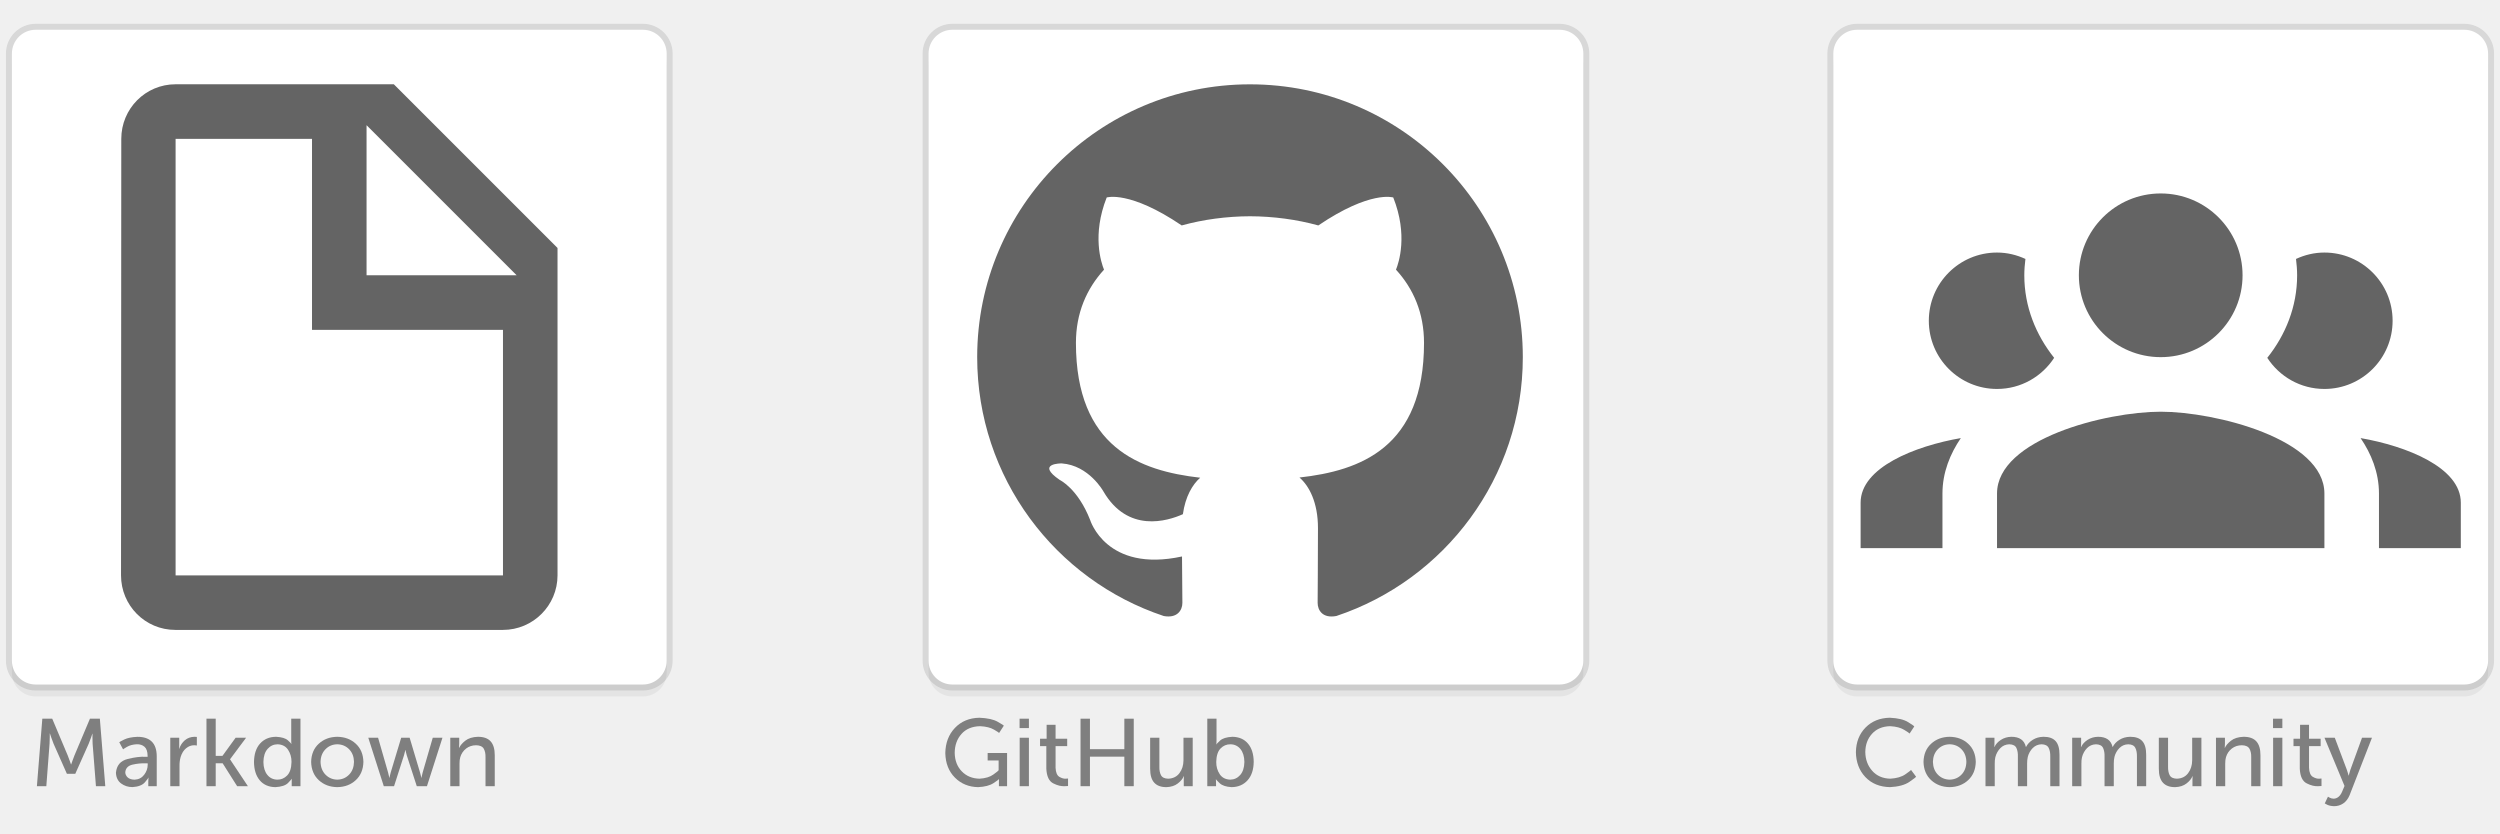
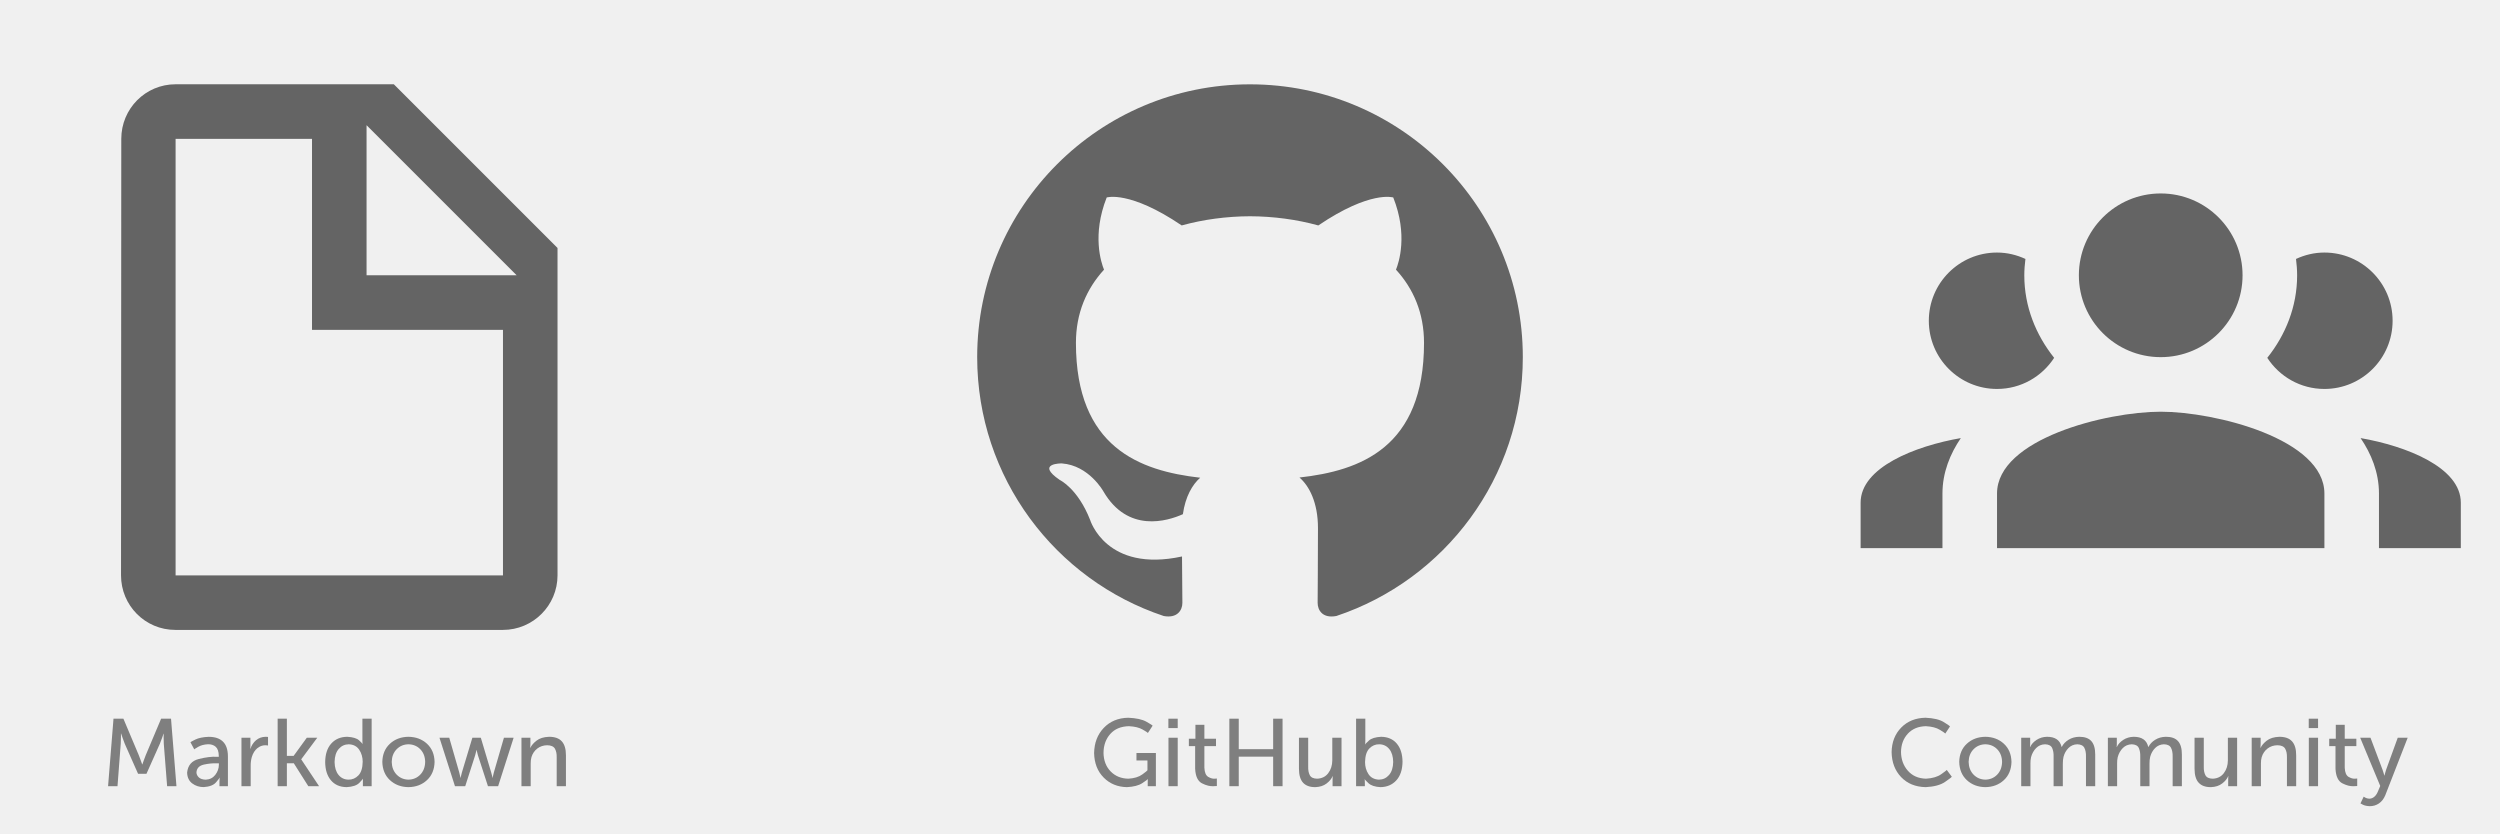
<svg xmlns="http://www.w3.org/2000/svg" version="1.1" baseProfile="full" width="420" height="140" viewBox="0 0 420.00 140.00" enable-background="new 0 0 420.00 140.00" xml:space="preserve">
-   <path fill="#000000" fill-opacity="0.102" stroke-width="0.2" stroke-linejoin="round" d="M 6,4L 108,4C 110.761,4 113,6.239 113,9L 113,111C 113,113.761 110.761,116 108,116L 6,116C 3.239,116 1,113.761 1,111L 1,9C 1,6.239 3.239,4 6,4 Z " />
-   <path fill="#000000" fill-opacity="0.051" stroke-width="0.2" stroke-linejoin="round" d="M 6,7L 108,7C 110.209,7 112,8.791 112,11L 112,113C 112,115.209 110.209,117 108,117L 6,117C 3.791,117 2,115.209 2,113L 2,11C 2,8.791 3.791,7 6,7 Z " />
-   <path fill="#FFFFFF" fill-opacity="1" stroke-width="0.2" stroke-linejoin="round" d="M 6,5L 108,5C 110.209,5 112,6.791 112,9L 112,111C 112,113.209 110.209,115 108,115L 6,115C 3.791,115 2,113.209 2,111L 2,9C 2,6.791 3.791,5 6,5 Z " />
  <g>
-     <path fill="#646464" fill-opacity="0.804" stroke-width="0.2" stroke-linejoin="round" d="M 6.198,132.08L 7.782,132.08L 8.326,124.942C 8.348,124.568 8.36,124.197 8.36,123.829C 8.36,123.461 8.36,123.263 8.358,123.235L 8.39,123.235C 8.399,123.268 8.469,123.476 8.598,123.859C 8.727,124.242 8.861,124.603 8.998,124.942L 11.238,130L 12.646,130L 14.902,124.942C 15.047,124.598 15.182,124.24 15.309,123.869C 15.435,123.499 15.502,123.298 15.511,123.268L 15.543,123.268C 15.54,123.294 15.537,123.487 15.533,123.845C 15.528,124.204 15.537,124.569 15.559,124.942L 16.119,132.08L 17.687,132.08L 16.775,120.74L 15.111,120.74L 12.518,126.89C 12.383,127.229 12.258,127.562 12.142,127.891C 12.027,128.219 11.966,128.396 11.958,128.42L 11.926,128.42C 11.919,128.396 11.858,128.219 11.742,127.891C 11.627,127.562 11.502,127.229 11.366,126.89L 8.774,120.74L 7.11,120.74L 6.198,132.08 Z " />
-     <path fill="#646464" fill-opacity="0.804" stroke-width="0.2" stroke-linejoin="round" d="M 19.478,129.807C 19.505,130.599 19.791,131.201 20.336,131.613C 20.881,132.024 21.521,132.232 22.259,132.234C 23.236,132.168 23.927,131.903 24.329,131.439C 24.731,130.976 24.926,130.711 24.912,130.645L 24.944,130.645C 24.933,130.711 24.923,130.936 24.912,131.321L 24.912,132.08L 26.332,132.08L 26.332,127.07C 26.328,125.962 26.052,125.138 25.504,124.596C 24.955,124.054 24.157,123.784 23.11,123.786C 22.151,123.824 21.402,123.976 20.862,124.243C 20.322,124.509 20.048,124.661 20.038,124.699L 20.678,125.894C 20.694,125.858 20.918,125.715 21.35,125.464C 21.781,125.213 22.325,125.07 22.98,125.034C 23.514,125.024 23.948,125.167 24.282,125.462C 24.616,125.757 24.788,126.264 24.798,126.982L 24.798,127.14L 24.437,127.14C 23.622,127.091 22.621,127.215 21.436,127.513C 20.25,127.811 19.598,128.575 19.478,129.807 Z M 21.046,129.729C 21.112,129.05 21.522,128.625 22.277,128.455C 23.032,128.286 23.742,128.214 24.405,128.24L 24.814,128.24L 24.814,128.488C 24.806,129.102 24.605,129.663 24.212,130.173C 23.819,130.684 23.282,130.955 22.603,130.986C 22.086,130.973 21.698,130.843 21.438,130.596C 21.177,130.349 21.047,130.06 21.046,129.729 Z " />
-     <path fill="#646464" fill-opacity="0.804" stroke-width="0.2" stroke-linejoin="round" d="M 28.606,132.08L 30.158,132.08L 30.158,128.665C 30.15,128.148 30.214,127.647 30.35,127.163C 30.544,126.54 30.845,126.058 31.253,125.718C 31.66,125.377 32.117,125.204 32.623,125.2C 32.746,125.202 32.851,125.21 32.937,125.225C 33.022,125.239 33.067,125.247 33.071,125.249L 33.071,123.81L 32.949,123.795C 32.871,123.786 32.778,123.781 32.671,123.78C 32.041,123.792 31.504,123.985 31.06,124.359C 30.617,124.733 30.3,125.217 30.11,125.81L 30.078,125.81C 30.08,125.881 30.085,125.867 30.094,125.769C 30.104,125.67 30.109,125.532 30.11,125.356L 30.11,123.94L 28.606,123.94L 28.606,132.08 Z " />
-     <path fill="#646464" fill-opacity="0.804" stroke-width="0.2" stroke-linejoin="round" d="M 34.686,132.08L 36.238,132.08L 36.238,128.234L 37.407,128.234L 39.839,132.08L 41.647,132.08L 38.654,127.58L 38.654,127.549L 41.343,123.94L 39.583,123.94L 37.374,126.986L 36.238,126.986L 36.238,120.74L 34.686,120.74L 34.686,132.08 Z " />
-     <path fill="#646464" fill-opacity="0.804" stroke-width="0.2" stroke-linejoin="round" d="M 42.672,128.01C 42.683,129.313 43.005,130.34 43.638,131.091C 44.271,131.842 45.151,132.225 46.279,132.24C 47.286,132.181 47.993,131.943 48.401,131.528C 48.809,131.113 49.005,130.875 48.99,130.816L 49.014,130.912C 49.01,131.005 49.007,131.135 49.006,131.301L 49.006,132.08L 50.478,132.08L 50.478,120.74L 48.926,120.74L 48.926,124.47C 48.928,124.616 48.933,124.737 48.942,124.832C 48.952,124.927 48.957,124.977 48.958,124.98L 48.926,124.98C 48.94,124.93 48.754,124.73 48.369,124.38C 47.984,124.03 47.32,123.83 46.377,123.78C 45.265,123.791 44.374,124.166 43.704,124.904C 43.034,125.643 42.69,126.678 42.672,128.01 Z M 44.252,128.01C 44.27,127.061 44.504,126.33 44.955,125.817C 45.406,125.305 45.967,125.046 46.638,125.04C 47.422,125.071 48.008,125.378 48.395,125.963C 48.782,126.548 48.975,127.224 48.974,127.994C 48.952,129.044 48.707,129.806 48.242,130.281C 47.776,130.755 47.225,130.988 46.589,130.98C 45.891,130.969 45.33,130.7 44.906,130.172C 44.482,129.644 44.264,128.923 44.252,128.01 Z " />
-     <path fill="#646464" fill-opacity="0.804" stroke-width="0.2" stroke-linejoin="round" d="M 52.272,127.994C 52.303,129.276 52.73,130.3 53.553,131.064C 54.376,131.829 55.413,132.221 56.662,132.24C 57.912,132.221 58.949,131.829 59.772,131.064C 60.595,130.3 61.022,129.276 61.052,127.994C 61.022,126.72 60.595,125.704 59.772,124.945C 58.949,124.187 57.912,123.799 56.662,123.78C 55.413,123.799 54.376,124.187 53.553,124.945C 52.73,125.704 52.303,126.72 52.272,127.994 Z M 53.852,127.994C 53.874,127.117 54.15,126.409 54.682,125.871C 55.214,125.332 55.874,125.055 56.662,125.04C 57.458,125.055 58.12,125.332 58.649,125.871C 59.178,126.409 59.452,127.117 59.472,127.994C 59.452,128.879 59.178,129.594 58.649,130.139C 58.12,130.684 57.458,130.964 56.662,130.98C 55.874,130.964 55.214,130.684 54.682,130.139C 54.15,129.594 53.874,128.879 53.852,127.994 Z " />
-     <path fill="#646464" fill-opacity="0.804" stroke-width="0.2" stroke-linejoin="round" d="M 64.476,132.08L 66.201,132.08L 67.863,126.914C 67.928,126.689 67.981,126.485 68.022,126.302C 68.064,126.118 68.085,126.021 68.086,126.01L 68.118,126.01C 68.12,126.021 68.141,126.118 68.182,126.302C 68.223,126.485 68.277,126.689 68.342,126.914L 70.019,132.08L 71.728,132.08L 74.332,123.94L 72.703,123.94L 71.01,129.773C 70.946,129.997 70.898,130.198 70.866,130.377C 70.834,130.555 70.818,130.65 70.818,130.66L 70.786,130.66C 70.785,130.65 70.763,130.555 70.722,130.377C 70.681,130.198 70.627,129.997 70.562,129.773L 68.821,123.94L 67.399,123.94L 65.642,129.771C 65.578,129.995 65.527,130.197 65.49,130.376C 65.454,130.555 65.435,130.65 65.435,130.66L 65.403,130.66C 65.395,130.65 65.374,130.555 65.341,130.376C 65.307,130.197 65.258,129.995 65.195,129.771L 63.518,123.94L 61.872,123.94L 64.476,132.08 Z " />
-     <path fill="#646464" fill-opacity="0.804" stroke-width="0.2" stroke-linejoin="round" d="M 75.646,132.08L 77.198,132.08L 77.198,128.279C 77.193,127.875 77.237,127.512 77.331,127.189C 77.513,126.593 77.839,126.116 78.307,125.755C 78.775,125.395 79.332,125.21 79.978,125.2C 80.63,125.214 81.063,125.411 81.275,125.791C 81.487,126.172 81.584,126.654 81.566,127.237L 81.566,132.08L 83.118,132.08L 83.118,126.884C 83.122,125.85 82.894,125.075 82.435,124.557C 81.976,124.039 81.261,123.78 80.292,123.78C 79.386,123.813 78.676,124.034 78.162,124.442C 77.649,124.851 77.312,125.248 77.15,125.633L 77.118,125.633C 77.129,125.503 77.14,125.278 77.15,124.958L 77.15,123.94L 75.646,123.94L 75.646,132.08 Z " />
+     <path fill="#646464" fill-opacity="0.804" stroke-width="0.2" stroke-linejoin="round" d="M 18.156,132.08L 19.74,132.08L 20.284,124.942C 20.306,124.568 20.317,124.197 20.318,123.829C 20.318,123.461 20.317,123.263 20.316,123.235L 20.348,123.235C 20.357,123.268 20.427,123.476 20.556,123.859C 20.685,124.242 20.819,124.603 20.956,124.942L 23.196,130L 24.604,130L 26.86,124.942C 27.005,124.598 27.14,124.24 27.266,123.869C 27.392,123.499 27.46,123.298 27.468,123.268L 27.5,123.268C 27.498,123.294 27.495,123.487 27.49,123.845C 27.486,124.204 27.495,124.57 27.516,124.942L 28.076,132.08L 29.644,132.08L 28.732,120.74L 27.068,120.74L 24.476,126.89C 24.341,127.229 24.215,127.562 24.1,127.891C 23.985,128.219 23.923,128.396 23.916,128.42L 23.884,128.42C 23.877,128.396 23.815,128.219 23.7,127.891C 23.585,127.562 23.459,127.229 23.324,126.89L 20.732,120.74L 19.068,120.74L 18.156,132.08 Z " />
+     <path fill="#646464" fill-opacity="0.804" stroke-width="0.2" stroke-linejoin="round" d="M 31.436,129.807C 31.463,130.599 31.749,131.201 32.294,131.613C 32.838,132.024 33.479,132.232 34.216,132.234C 35.194,132.168 35.884,131.903 36.286,131.439C 36.689,130.976 36.883,130.711 36.87,130.645L 36.902,130.645C 36.891,130.711 36.88,130.936 36.87,131.321L 36.87,132.08L 38.29,132.08L 38.29,127.07C 38.286,125.962 38.01,125.138 37.461,124.596C 36.913,124.054 36.115,123.784 35.068,123.786C 34.109,123.824 33.359,123.976 32.819,124.243C 32.28,124.509 32.005,124.661 31.996,124.699L 32.636,125.894C 32.652,125.858 32.876,125.715 33.307,125.464C 33.739,125.213 34.282,125.07 34.937,125.034C 35.472,125.024 35.906,125.167 36.239,125.462C 36.573,125.757 36.745,126.264 36.755,126.982L 36.755,127.14L 36.395,127.14C 35.579,127.091 34.579,127.215 33.393,127.513C 32.208,127.811 31.555,128.575 31.436,129.807 Z M 33.004,129.729C 33.069,129.05 33.48,128.625 34.235,128.455C 34.99,128.286 35.699,128.214 36.362,128.24L 36.772,128.24L 36.772,128.488C 36.764,129.102 36.563,129.663 36.17,130.173C 35.777,130.684 35.24,130.955 34.56,130.986C 34.044,130.973 33.656,130.843 33.395,130.596C 33.135,130.349 33.004,130.06 33.004,129.729 Z " />
+     <path fill="#646464" fill-opacity="0.804" stroke-width="0.2" stroke-linejoin="round" d="M 40.564,132.08L 42.116,132.08L 42.116,128.665C 42.108,128.148 42.172,127.647 42.308,127.163C 42.502,126.54 42.802,126.058 43.21,125.718C 43.618,125.377 44.075,125.204 44.58,125.2C 44.704,125.202 44.809,125.21 44.894,125.225C 44.98,125.239 45.025,125.247 45.028,125.249L 45.028,123.81L 44.906,123.795C 44.828,123.786 44.736,123.781 44.628,123.78C 43.998,123.792 43.462,123.985 43.018,124.359C 42.574,124.733 42.258,125.217 42.068,125.81L 42.036,125.81C 42.037,125.881 42.043,125.867 42.052,125.769C 42.061,125.67 42.067,125.532 42.068,125.356L 42.068,123.94L 40.564,123.94L 40.564,132.08 Z " />
+     <path fill="#646464" fill-opacity="0.804" stroke-width="0.2" stroke-linejoin="round" d="M 46.644,132.08L 48.196,132.08L 48.196,128.234L 49.364,128.234L 51.796,132.08L 53.604,132.08L 50.612,127.58L 50.612,127.549L 53.3,123.94L 51.54,123.94L 49.332,126.986L 48.196,126.986L 48.196,120.74L 46.644,120.74L 46.644,132.08 Z " />
+     <path fill="#646464" fill-opacity="0.804" stroke-width="0.2" stroke-linejoin="round" d="M 54.63,128.01C 54.641,129.313 54.962,130.34 55.596,131.091C 56.228,131.842 57.109,132.225 58.236,132.24C 59.243,132.181 59.95,131.943 60.358,131.528C 60.766,131.113 60.963,130.875 60.948,130.816L 60.972,130.912C 60.967,131.005 60.965,131.135 60.964,131.301L 60.964,132.08L 62.436,132.08L 62.436,120.74L 60.884,120.74L 60.884,124.47C 60.885,124.616 60.891,124.737 60.9,124.832C 60.909,124.927 60.915,124.977 60.916,124.98L 60.884,124.98C 60.897,124.93 60.711,124.73 60.326,124.38C 59.941,124.03 59.277,123.83 58.335,123.78C 57.223,123.791 56.332,124.166 55.662,124.904C 54.992,125.643 54.648,126.678 54.63,128.01 Z M 56.21,128.01C 56.228,127.061 56.462,126.33 56.913,125.817C 57.364,125.305 57.925,125.046 58.596,125.04C 59.38,125.071 59.965,125.378 60.352,125.963C 60.739,126.548 60.933,127.224 60.932,127.994C 60.909,129.044 60.665,129.806 60.199,130.281C 59.733,130.755 59.183,130.988 58.547,130.98C 57.849,130.969 57.288,130.7 56.864,130.172C 56.44,129.644 56.222,128.923 56.21,128.01 Z " />
+     <path fill="#646464" fill-opacity="0.804" stroke-width="0.2" stroke-linejoin="round" d="M 64.23,127.994C 64.26,129.276 64.687,130.3 65.511,131.064C 66.334,131.829 67.37,132.221 68.62,132.24C 69.87,132.221 70.906,131.829 71.73,131.064C 72.553,130.3 72.98,129.276 73.01,127.994C 72.98,126.72 72.553,125.704 71.73,124.945C 70.906,124.187 69.87,123.799 68.62,123.78C 67.37,123.799 66.334,124.187 65.511,124.945C 64.687,125.704 64.26,126.72 64.23,127.994 Z M 65.81,127.994C 65.831,127.117 66.108,126.409 66.64,125.871C 67.172,125.332 67.832,125.055 68.62,125.04C 69.415,125.055 70.078,125.332 70.606,125.871C 71.135,126.409 71.41,127.117 71.43,127.994C 71.41,128.879 71.135,129.594 70.606,130.139C 70.078,130.684 69.415,130.964 68.62,130.98C 67.832,130.964 67.172,130.684 66.64,130.139C 66.108,129.594 65.831,128.879 65.81,127.994 Z " />
+     <path fill="#646464" fill-opacity="0.804" stroke-width="0.2" stroke-linejoin="round" d="M 76.434,132.08L 78.159,132.08L 79.82,126.914C 79.885,126.689 79.939,126.485 79.98,126.302C 80.021,126.118 80.043,126.021 80.044,126.01L 80.076,126.01C 80.077,126.021 80.099,126.118 80.14,126.302C 80.181,126.485 80.234,126.689 80.299,126.914L 81.977,132.08L 83.686,132.08L 86.29,123.94L 84.66,123.94L 82.967,129.773C 82.903,129.997 82.855,130.198 82.823,130.377C 82.791,130.555 82.775,130.65 82.775,130.66L 82.744,130.66C 82.742,130.65 82.721,130.555 82.68,130.377C 82.638,130.198 82.585,129.997 82.52,129.773L 80.779,123.94L 79.357,123.94L 77.6,129.771C 77.535,129.995 77.485,130.197 77.448,130.376C 77.412,130.555 77.393,130.65 77.392,130.66L 77.36,130.66C 77.353,130.65 77.332,130.555 77.298,130.376C 77.265,130.197 77.216,129.995 77.153,129.771L 75.475,123.94L 73.83,123.94L 76.434,132.08 Z " />
+     <path fill="#646464" fill-opacity="0.804" stroke-width="0.2" stroke-linejoin="round" d="M 87.604,132.08L 89.156,132.08L 89.156,128.279C 89.15,127.875 89.195,127.512 89.288,127.189C 89.471,126.593 89.796,126.116 90.265,125.755C 90.733,125.395 91.29,125.21 91.936,125.2C 92.588,125.214 93.02,125.411 93.232,125.791C 93.444,126.172 93.541,126.654 93.524,127.237L 93.524,132.08L 95.076,132.08L 95.076,126.884C 95.08,125.85 94.852,125.075 94.393,124.557C 93.933,124.039 93.219,123.78 92.25,123.78C 91.343,123.813 90.633,124.034 90.12,124.442C 89.607,124.851 89.269,125.248 89.108,125.633L 89.076,125.633C 89.087,125.503 89.097,125.278 89.108,124.958L 89.108,123.94L 87.604,123.94L 87.604,132.08 Z " />
  </g>
  <g>
-     <path fill="#646464" fill-opacity="0.804" stroke-width="0.2" stroke-linejoin="round" d="M 158.81,126.515C 158.849,128.221 159.386,129.595 160.422,130.635C 161.458,131.676 162.757,132.211 164.32,132.24C 165.448,132.184 166.309,131.96 166.903,131.569C 167.497,131.178 167.797,130.954 167.802,130.898L 167.833,130.898C 167.832,130.9 167.83,130.948 167.825,131.043C 167.821,131.138 167.818,131.248 167.817,131.373L 167.817,132.08L 169.19,132.08L 169.19,126.5L 165.925,126.5L 165.925,127.76L 167.77,127.76L 167.77,129.403C 167.759,129.462 167.468,129.698 166.899,130.111C 166.33,130.525 165.551,130.761 164.561,130.82C 163.348,130.797 162.357,130.388 161.585,129.595C 160.814,128.802 160.415,127.765 160.39,126.484C 160.401,125.208 160.78,124.149 161.525,123.308C 162.27,122.467 163.314,122.031 164.657,122C 165.633,122.047 166.405,122.237 166.975,122.569C 167.545,122.9 167.836,123.09 167.849,123.137L 168.638,121.921C 168.636,121.865 168.29,121.642 167.6,121.251C 166.91,120.859 165.886,120.636 164.529,120.58C 162.845,120.617 161.479,121.186 160.43,122.287C 159.382,123.388 158.842,124.797 158.81,126.515 Z " />
-     <path fill="#646464" fill-opacity="0.804" stroke-width="0.2" stroke-linejoin="round" d="M 171.288,122.32L 172.856,122.32L 172.856,120.74L 171.288,120.74L 171.288,122.32 Z M 171.304,132.08L 172.856,132.08L 172.856,123.94L 171.304,123.94L 171.304,132.08 Z " />
-     <path fill="#646464" fill-opacity="0.804" stroke-width="0.2" stroke-linejoin="round" d="M 175.784,129.159C 175.848,130.431 176.236,131.246 176.946,131.605C 177.656,131.964 178.304,132.123 178.888,132.08C 179.229,132.07 179.411,132.06 179.432,132.051L 179.432,130.788C 179.421,130.799 179.299,130.809 179.064,130.82C 178.733,130.845 178.371,130.742 177.978,130.512C 177.585,130.281 177.371,129.771 177.336,128.982L 177.336,125.354L 179.288,125.354L 179.288,124.106L 177.336,124.106L 177.336,121.77L 175.832,121.77L 175.832,124.106L 174.728,124.106L 174.728,125.354L 175.784,125.354L 175.784,129.159 Z " />
-     <path fill="#646464" fill-opacity="0.804" stroke-width="0.2" stroke-linejoin="round" d="M 181.53,132.08L 183.11,132.08L 183.11,127.12L 188.89,127.12L 188.89,132.08L 190.47,132.08L 190.47,120.74L 188.89,120.74L 188.89,125.86L 183.11,125.86L 183.11,120.74L 181.53,120.74L 181.53,132.08 Z " />
-     <path fill="#646464" fill-opacity="0.804" stroke-width="0.2" stroke-linejoin="round" d="M 193.224,129.148C 193.226,130.216 193.458,130.999 193.92,131.499C 194.383,131.998 195.064,132.245 195.964,132.24C 196.741,132.213 197.378,132.006 197.875,131.62C 198.371,131.233 198.703,130.827 198.872,130.402L 198.904,130.402C 198.903,130.408 198.897,130.467 198.888,130.577C 198.879,130.688 198.873,130.83 198.872,131.002L 198.872,132.08L 200.376,132.08L 200.376,123.94L 198.824,123.94L 198.824,127.753C 198.818,128.583 198.592,129.294 198.146,129.888C 197.7,130.482 197.072,130.792 196.261,130.82C 195.645,130.806 195.239,130.609 195.044,130.229C 194.848,129.85 194.759,129.371 194.776,128.795L 194.776,123.94L 193.224,123.94L 193.224,129.148 Z " />
-     <path fill="#646464" fill-opacity="0.804" stroke-width="0.2" stroke-linejoin="round" d="M 202.824,132.08L 204.296,132.08L 204.296,131.496C 204.295,131.326 204.289,131.187 204.28,131.08C 204.271,130.973 204.265,130.918 204.264,130.914L 204.296,130.914C 204.289,130.97 204.491,131.191 204.903,131.577C 205.314,131.964 205.979,132.185 206.896,132.24C 208.003,132.228 208.897,131.851 209.576,131.107C 210.255,130.364 210.605,129.326 210.624,127.994C 210.613,126.691 210.291,125.667 209.658,124.921C 209.026,124.175 208.148,123.795 207.027,123.78C 206.064,123.833 205.379,124.046 204.971,124.418C 204.563,124.791 204.365,125.003 204.376,125.056L 204.344,125.056C 204.345,125.053 204.351,124.993 204.36,124.876C 204.369,124.759 204.375,124.606 204.376,124.417L 204.376,120.74L 202.824,120.74L 202.824,132.08 Z M 204.328,128.026C 204.35,126.976 204.592,126.214 205.056,125.739C 205.519,125.265 206.072,125.032 206.716,125.04C 207.415,125.051 207.976,125.32 208.401,125.848C 208.826,126.376 209.044,127.097 209.056,128.01C 209.038,128.959 208.804,129.69 208.352,130.203C 207.901,130.715 207.339,130.974 206.667,130.98C 205.882,130.949 205.296,130.642 204.908,130.057C 204.521,129.472 204.327,128.796 204.328,128.026 Z " />
+     <path fill="#646464" fill-opacity="0.804" stroke-width="0.2" stroke-linejoin="round" d="M 183.81,126.515C 183.849,128.221 184.386,129.595 185.422,130.635C 186.458,131.676 187.757,132.211 189.32,132.24C 190.448,132.184 191.309,131.96 191.903,131.569C 192.497,131.178 192.797,130.954 192.802,130.898L 192.833,130.898C 192.832,130.9 192.83,130.948 192.825,131.043C 192.821,131.138 192.818,131.248 192.817,131.373L 192.817,132.08L 194.19,132.08L 194.19,126.5L 190.925,126.5L 190.925,127.76L 192.77,127.76L 192.77,129.403C 192.759,129.462 192.468,129.698 191.899,130.111C 191.33,130.525 190.551,130.761 189.561,130.82C 188.348,130.797 187.357,130.388 186.585,129.595C 185.814,128.802 185.415,127.765 185.39,126.484C 185.401,125.208 185.78,124.149 186.525,123.308C 187.27,122.467 188.314,122.031 189.657,122C 190.632,122.047 191.405,122.237 191.975,122.569C 192.545,122.9 192.836,123.09 192.849,123.137L 193.638,121.921C 193.636,121.865 193.29,121.642 192.6,121.251C 191.91,120.859 190.886,120.636 189.529,120.58C 187.845,120.617 186.479,121.186 185.43,122.287C 184.382,123.388 183.842,124.797 183.81,126.515 Z " />
+     <path fill="#646464" fill-opacity="0.804" stroke-width="0.2" stroke-linejoin="round" d="M 196.288,122.32L 197.856,122.32L 197.856,120.74L 196.288,120.74L 196.288,122.32 Z M 196.304,132.08L 197.856,132.08L 197.856,123.94L 196.304,123.94L 196.304,132.08 Z " />
+     <path fill="#646464" fill-opacity="0.804" stroke-width="0.2" stroke-linejoin="round" d="M 200.784,129.159C 200.848,130.431 201.236,131.246 201.946,131.605C 202.656,131.964 203.304,132.123 203.888,132.08C 204.229,132.07 204.411,132.06 204.432,132.051L 204.432,130.788C 204.421,130.799 204.299,130.809 204.064,130.82C 203.733,130.845 203.371,130.742 202.978,130.512C 202.585,130.281 202.371,129.771 202.336,128.982L 202.336,125.354L 204.288,125.354L 204.288,124.106L 202.336,124.106L 202.336,121.77L 200.832,121.77L 200.832,124.106L 199.728,124.106L 199.728,125.354L 200.784,125.354L 200.784,129.159 Z " />
+     <path fill="#646464" fill-opacity="0.804" stroke-width="0.2" stroke-linejoin="round" d="M 206.53,132.08L 208.11,132.08L 208.11,127.12L 213.89,127.12L 213.89,132.08L 215.47,132.08L 215.47,120.74L 213.89,120.74L 213.89,125.86L 208.11,125.86L 208.11,120.74L 206.53,120.74L 206.53,132.08 Z " />
+     <path fill="#646464" fill-opacity="0.804" stroke-width="0.2" stroke-linejoin="round" d="M 218.224,129.148C 218.226,130.216 218.458,130.999 218.92,131.499C 219.383,131.998 220.064,132.245 220.964,132.24C 221.741,132.213 222.378,132.006 222.875,131.62C 223.371,131.233 223.703,130.827 223.872,130.402L 223.904,130.402C 223.903,130.408 223.897,130.467 223.888,130.577C 223.879,130.688 223.873,130.83 223.872,131.002L 223.872,132.08L 225.376,132.08L 225.376,123.94L 223.824,123.94L 223.824,127.753C 223.818,128.583 223.592,129.294 223.146,129.888C 222.7,130.482 222.072,130.792 221.261,130.82C 220.645,130.806 220.239,130.609 220.044,130.229C 219.848,129.85 219.759,129.371 219.776,128.795L 219.776,123.94L 218.224,123.94L 218.224,129.148 Z " />
+     <path fill="#646464" fill-opacity="0.804" stroke-width="0.2" stroke-linejoin="round" d="M 227.824,132.08L 229.296,132.08L 229.296,131.496C 229.295,131.326 229.289,131.187 229.28,131.08C 229.271,130.973 229.265,130.918 229.264,130.914L 229.296,130.914C 229.289,130.97 229.491,131.191 229.903,131.577C 230.314,131.964 230.979,132.185 231.896,132.24C 233.003,132.228 233.897,131.851 234.576,131.107C 235.255,130.364 235.605,129.326 235.624,127.994C 235.613,126.691 235.291,125.667 234.658,124.921C 234.026,124.175 233.148,123.795 232.027,123.78C 231.064,123.833 230.379,124.046 229.971,124.418C 229.563,124.791 229.365,125.003 229.376,125.056L 229.344,125.056C 229.345,125.053 229.351,124.993 229.36,124.876C 229.369,124.759 229.375,124.606 229.376,124.417L 229.376,120.74L 227.824,120.74L 227.824,132.08 Z M 229.328,128.026C 229.35,126.976 229.592,126.214 230.056,125.739C 230.519,125.265 231.072,125.032 231.716,125.04C 232.415,125.051 232.976,125.32 233.401,125.848C 233.826,126.376 234.044,127.097 234.056,128.01C 234.038,128.959 233.804,129.69 233.352,130.203C 232.901,130.715 232.339,130.974 231.667,130.98C 230.882,130.949 230.296,130.642 229.908,130.057C 229.521,129.472 229.327,128.796 229.328,128.026 Z " />
  </g>
  <g>
-     <path fill="#646464" fill-opacity="0.804" stroke-width="0.2" stroke-linejoin="round" d="M 311.79,126.353C 311.817,128.054 312.347,129.451 313.38,130.544C 314.414,131.637 315.792,132.203 317.514,132.24C 318.936,132.167 320.021,131.874 320.769,131.361C 321.516,130.849 321.893,130.556 321.899,130.483L 321.051,129.342C 321.038,129.403 320.723,129.65 320.105,130.081C 319.486,130.512 318.639,130.758 317.562,130.82C 316.289,130.785 315.276,130.341 314.524,129.488C 313.772,128.636 313.388,127.586 313.37,126.337C 313.386,125.102 313.766,124.078 314.51,123.265C 315.254,122.452 316.266,122.03 317.546,122C 318.536,122.052 319.324,122.258 319.91,122.618C 320.497,122.979 320.797,123.185 320.811,123.236L 321.595,122.047C 321.593,121.986 321.248,121.742 320.559,121.314C 319.869,120.886 318.844,120.641 317.482,120.58C 315.81,120.615 314.451,121.165 313.406,122.232C 312.361,123.298 311.822,124.672 311.79,126.353 Z " />
-     <path fill="#646464" fill-opacity="0.804" stroke-width="0.2" stroke-linejoin="round" d="M 323.15,127.994C 323.181,129.276 323.607,130.3 324.431,131.064C 325.254,131.829 326.29,132.221 327.54,132.24C 328.79,132.221 329.827,131.829 330.65,131.064C 331.473,130.3 331.9,129.276 331.93,127.994C 331.9,126.72 331.473,125.704 330.65,124.945C 329.827,124.187 328.79,123.799 327.54,123.78C 326.29,123.799 325.254,124.187 324.431,124.945C 323.607,125.704 323.181,126.72 323.15,127.994 Z M 324.73,127.994C 324.751,127.117 325.028,126.409 325.56,125.871C 326.092,125.332 326.752,125.055 327.54,125.04C 328.336,125.055 328.998,125.332 329.527,125.871C 330.055,126.409 330.33,127.117 330.35,127.994C 330.33,128.879 330.055,129.594 329.527,130.139C 328.998,130.684 328.336,130.964 327.54,130.98C 326.752,130.964 326.092,130.684 325.56,130.139C 325.028,129.594 324.751,128.879 324.73,127.994 Z " />
-     <path fill="#646464" fill-opacity="0.804" stroke-width="0.2" stroke-linejoin="round" d="M 333.564,132.08L 335.116,132.08L 335.116,128.298C 335.108,127.913 335.141,127.553 335.214,127.218C 335.372,126.611 335.653,126.101 336.058,125.687C 336.462,125.273 336.967,125.057 337.572,125.04C 338.187,125.059 338.584,125.271 338.764,125.674C 338.944,126.078 339.024,126.56 339.004,127.119L 339.004,132.08L 340.556,132.08L 340.556,128.298C 340.553,127.875 340.591,127.493 340.67,127.152C 340.822,126.57 341.099,126.077 341.502,125.672C 341.904,125.268 342.397,125.057 342.98,125.04C 343.582,125.054 343.98,125.255 344.176,125.644C 344.371,126.032 344.46,126.524 344.444,127.119L 344.444,132.08L 345.996,132.08L 345.996,126.775C 345.999,125.747 345.781,124.99 345.342,124.503C 344.902,124.017 344.224,123.776 343.305,123.78C 342.628,123.793 342.03,123.96 341.512,124.283C 340.994,124.605 340.617,125.005 340.38,125.482L 340.348,125.482C 340.084,124.343 339.268,123.776 337.898,123.78C 337.242,123.795 336.658,123.969 336.147,124.301C 335.636,124.633 335.276,125.032 335.068,125.498L 335.036,125.498C 335.037,125.504 335.043,125.455 335.052,125.35C 335.061,125.245 335.067,125.115 335.068,124.958L 335.068,123.94L 333.564,123.94L 333.564,132.08 Z " />
-     <path fill="#646464" fill-opacity="0.804" stroke-width="0.2" stroke-linejoin="round" d="M 348.124,132.08L 349.676,132.08L 349.676,128.298C 349.668,127.913 349.701,127.553 349.774,127.218C 349.932,126.611 350.213,126.101 350.618,125.687C 351.022,125.273 351.527,125.057 352.132,125.04C 352.747,125.059 353.144,125.271 353.324,125.674C 353.504,126.078 353.584,126.56 353.564,127.119L 353.564,132.08L 355.116,132.08L 355.116,128.298C 355.113,127.875 355.151,127.493 355.23,127.152C 355.382,126.57 355.659,126.077 356.062,125.672C 356.464,125.268 356.957,125.057 357.54,125.04C 358.142,125.054 358.54,125.255 358.736,125.644C 358.931,126.032 359.02,126.524 359.004,127.119L 359.004,132.08L 360.556,132.08L 360.556,126.775C 360.559,125.747 360.341,124.99 359.902,124.503C 359.462,124.017 358.784,123.776 357.865,123.78C 357.188,123.793 356.59,123.96 356.072,124.283C 355.554,124.605 355.177,125.005 354.94,125.482L 354.908,125.482C 354.645,124.343 353.828,123.776 352.458,123.78C 351.802,123.795 351.219,123.969 350.707,124.301C 350.196,124.633 349.836,125.032 349.628,125.498L 349.596,125.498C 349.598,125.504 349.603,125.455 349.612,125.35C 349.621,125.245 349.627,125.115 349.628,124.958L 349.628,123.94L 348.124,123.94L 348.124,132.08 Z " />
-     <path fill="#646464" fill-opacity="0.804" stroke-width="0.2" stroke-linejoin="round" d="M 362.684,129.148C 362.686,130.216 362.918,130.999 363.381,131.499C 363.843,131.998 364.524,132.245 365.424,132.24C 366.202,132.213 366.839,132.006 367.335,131.62C 367.831,131.233 368.164,130.827 368.332,130.402L 368.364,130.402C 368.363,130.408 368.357,130.467 368.348,130.577C 368.339,130.688 368.333,130.83 368.332,131.002L 368.332,132.08L 369.836,132.08L 369.836,123.94L 368.284,123.94L 368.284,127.753C 368.278,128.583 368.052,129.294 367.606,129.888C 367.161,130.482 366.532,130.792 365.721,130.82C 365.105,130.806 364.699,130.609 364.504,130.229C 364.308,129.85 364.219,129.371 364.236,128.795L 364.236,123.94L 362.684,123.94L 362.684,129.148 Z " />
-     <path fill="#646464" fill-opacity="0.804" stroke-width="0.2" stroke-linejoin="round" d="M 372.284,132.08L 373.836,132.08L 373.836,128.279C 373.831,127.875 373.875,127.512 373.969,127.189C 374.151,126.593 374.477,126.116 374.945,125.755C 375.413,125.395 375.97,125.21 376.616,125.2C 377.268,125.214 377.701,125.411 377.912,125.791C 378.124,126.172 378.222,126.654 378.204,127.237L 378.204,132.08L 379.756,132.08L 379.756,126.884C 379.76,125.85 379.532,125.075 379.073,124.557C 378.613,124.039 377.899,123.78 376.93,123.78C 376.024,123.813 375.314,124.034 374.8,124.442C 374.287,124.851 373.949,125.248 373.788,125.633L 373.756,125.633C 373.767,125.503 373.777,125.278 373.788,124.958L 373.788,123.94L 372.284,123.94L 372.284,132.08 Z " />
-     <path fill="#646464" fill-opacity="0.804" stroke-width="0.2" stroke-linejoin="round" d="M 381.868,122.32L 383.436,122.32L 383.436,120.74L 381.868,120.74L 381.868,122.32 Z M 381.884,132.08L 383.436,132.08L 383.436,123.94L 381.884,123.94L 381.884,132.08 Z " />
-     <path fill="#646464" fill-opacity="0.804" stroke-width="0.2" stroke-linejoin="round" d="M 386.364,129.159C 386.428,130.431 386.816,131.246 387.526,131.605C 388.237,131.964 388.884,132.123 389.468,132.08C 389.81,132.07 389.991,132.06 390.012,132.051L 390.012,130.788C 390.002,130.799 389.879,130.809 389.644,130.82C 389.313,130.845 388.951,130.742 388.558,130.512C 388.165,130.281 387.951,129.771 387.916,128.982L 387.916,125.354L 389.868,125.354L 389.868,124.106L 387.916,124.106L 387.916,121.77L 386.412,121.77L 386.412,124.106L 385.308,124.106L 385.308,125.354L 386.364,125.354L 386.364,129.159 Z " />
-     <path fill="#646464" fill-opacity="0.804" stroke-width="0.2" stroke-linejoin="round" d="M 390.558,134.975C 390.566,134.994 390.712,135.072 390.997,135.208C 391.281,135.343 391.654,135.421 392.116,135.44C 392.687,135.44 393.201,135.287 393.658,134.981C 394.114,134.675 394.469,134.219 394.723,133.613L 398.49,123.94L 396.821,123.94L 394.866,129.319C 394.792,129.544 394.729,129.758 394.677,129.963C 394.625,130.168 394.598,130.277 394.595,130.291L 394.564,130.291C 394.561,130.276 394.53,130.164 394.472,129.955C 394.414,129.746 394.344,129.528 394.262,129.303L 392.243,123.94L 390.51,123.94L 393.88,132.041L 393.483,132.981C 393.329,133.357 393.128,133.65 392.879,133.86C 392.63,134.07 392.349,134.177 392.036,134.18C 391.781,134.166 391.564,134.109 391.382,134.01C 391.201,133.911 391.107,133.854 391.098,133.84L 390.558,134.975 Z " />
+     <path fill="#646464" fill-opacity="0.804" stroke-width="0.2" stroke-linejoin="round" d="M 317.79,126.353C 317.817,128.054 318.347,129.451 319.38,130.544C 320.414,131.637 321.792,132.203 323.514,132.24C 324.936,132.167 326.021,131.874 326.768,131.361C 327.516,130.849 327.893,130.556 327.899,130.483L 327.051,129.342C 327.038,129.403 326.723,129.65 326.104,130.081C 325.486,130.512 324.639,130.758 323.562,130.82C 322.289,130.785 321.276,130.341 320.524,129.488C 319.772,128.636 319.388,127.586 319.37,126.337C 319.386,125.102 319.766,124.078 320.51,123.265C 321.254,122.452 322.266,122.03 323.546,122C 324.536,122.052 325.324,122.258 325.91,122.618C 326.496,122.979 326.796,123.185 326.81,123.236L 327.595,122.047C 327.593,121.986 327.248,121.742 326.558,121.314C 325.869,120.886 324.844,120.641 323.482,120.58C 321.81,120.615 320.451,121.165 319.406,122.232C 318.361,123.298 317.822,124.672 317.79,126.353 Z " />
+     <path fill="#646464" fill-opacity="0.804" stroke-width="0.2" stroke-linejoin="round" d="M 329.15,127.994C 329.181,129.276 329.607,130.3 330.431,131.064C 331.254,131.829 332.29,132.221 333.54,132.24C 334.79,132.221 335.826,131.829 336.65,131.064C 337.473,130.3 337.9,129.276 337.93,127.994C 337.9,126.72 337.473,125.704 336.65,124.945C 335.826,124.187 334.79,123.799 333.54,123.78C 332.29,123.799 331.254,124.187 330.431,124.945C 329.607,125.704 329.181,126.72 329.15,127.994 Z M 330.73,127.994C 330.751,127.117 331.028,126.409 331.56,125.871C 332.092,125.332 332.752,125.055 333.54,125.04C 334.336,125.055 334.998,125.332 335.526,125.871C 336.055,126.409 336.33,127.117 336.35,127.994C 336.33,128.879 336.055,129.594 335.526,130.139C 334.998,130.684 334.336,130.964 333.54,130.98C 332.752,130.964 332.092,130.684 331.56,130.139C 331.028,129.594 330.751,128.879 330.73,127.994 Z " />
+     <path fill="#646464" fill-opacity="0.804" stroke-width="0.2" stroke-linejoin="round" d="M 339.564,132.08L 341.116,132.08L 341.116,128.298C 341.108,127.913 341.141,127.553 341.214,127.218C 341.372,126.611 341.653,126.101 342.058,125.687C 342.462,125.273 342.967,125.057 343.572,125.04C 344.187,125.059 344.584,125.271 344.764,125.674C 344.944,126.078 345.024,126.56 345.004,127.119L 345.004,132.08L 346.556,132.08L 346.556,128.298C 346.553,127.875 346.591,127.493 346.67,127.152C 346.822,126.57 347.099,126.077 347.502,125.672C 347.904,125.268 348.397,125.057 348.98,125.04C 349.582,125.054 349.98,125.255 350.176,125.644C 350.371,126.032 350.46,126.524 350.444,127.119L 350.444,132.08L 351.996,132.08L 351.996,126.775C 351.999,125.747 351.781,124.99 351.342,124.503C 350.902,124.017 350.224,123.776 349.305,123.78C 348.628,123.793 348.03,123.96 347.512,124.283C 346.994,124.605 346.617,125.005 346.38,125.482L 346.348,125.482C 346.084,124.343 345.268,123.776 343.898,123.78C 343.242,123.795 342.658,123.969 342.147,124.301C 341.636,124.633 341.276,125.032 341.068,125.498L 341.036,125.498C 341.037,125.504 341.043,125.455 341.052,125.35C 341.061,125.245 341.067,125.115 341.068,124.958L 341.068,123.94L 339.564,123.94L 339.564,132.08 Z " />
+     <path fill="#646464" fill-opacity="0.804" stroke-width="0.2" stroke-linejoin="round" d="M 354.124,132.08L 355.676,132.08L 355.676,128.298C 355.668,127.913 355.7,127.553 355.774,127.218C 355.932,126.611 356.213,126.101 356.618,125.687C 357.022,125.273 357.527,125.057 358.132,125.04C 358.747,125.059 359.144,125.271 359.324,125.674C 359.504,126.078 359.584,126.56 359.564,127.119L 359.564,132.08L 361.116,132.08L 361.116,128.298C 361.113,127.875 361.151,127.493 361.23,127.152C 361.382,126.57 361.659,126.077 362.062,125.672C 362.464,125.268 362.957,125.057 363.54,125.04C 364.142,125.054 364.54,125.255 364.736,125.644C 364.931,126.032 365.02,126.524 365.004,127.119L 365.004,132.08L 366.556,132.08L 366.556,126.775C 366.559,125.747 366.341,124.99 365.902,124.503C 365.462,124.017 364.784,123.776 363.865,123.78C 363.188,123.793 362.59,123.96 362.072,124.283C 361.554,124.605 361.177,125.005 360.94,125.482L 360.908,125.482C 360.644,124.343 359.828,123.776 358.458,123.78C 357.802,123.795 357.218,123.969 356.707,124.301C 356.196,124.633 355.836,125.032 355.628,125.498L 355.596,125.498C 355.597,125.504 355.603,125.455 355.612,125.35C 355.621,125.245 355.627,125.115 355.628,124.958L 355.628,123.94L 354.124,123.94L 354.124,132.08 Z " />
+     <path fill="#646464" fill-opacity="0.804" stroke-width="0.2" stroke-linejoin="round" d="M 368.684,129.148C 368.686,130.216 368.918,130.999 369.381,131.499C 369.843,131.998 370.524,132.245 371.424,132.24C 372.202,132.213 372.839,132.006 373.335,131.62C 373.831,131.233 374.164,130.827 374.332,130.402L 374.364,130.402C 374.363,130.408 374.357,130.467 374.348,130.577C 374.339,130.688 374.333,130.83 374.332,131.002L 374.332,132.08L 375.836,132.08L 375.836,123.94L 374.284,123.94L 374.284,127.753C 374.278,128.583 374.052,129.294 373.606,129.888C 373.16,130.482 372.532,130.792 371.721,130.82C 371.105,130.806 370.699,130.609 370.504,130.229C 370.308,129.85 370.219,129.371 370.236,128.795L 370.236,123.94L 368.684,123.94L 368.684,129.148 Z " />
+     <path fill="#646464" fill-opacity="0.804" stroke-width="0.2" stroke-linejoin="round" d="M 378.284,132.08L 379.836,132.08L 379.836,128.279C 379.831,127.875 379.875,127.512 379.968,127.189C 380.151,126.593 380.477,126.116 380.945,125.755C 381.413,125.395 381.97,125.21 382.616,125.2C 383.268,125.214 383.7,125.411 383.912,125.791C 384.124,126.172 384.222,126.654 384.204,127.237L 384.204,132.08L 385.756,132.08L 385.756,126.884C 385.76,125.85 385.532,125.075 385.073,124.557C 384.613,124.039 383.899,123.78 382.93,123.78C 382.023,123.813 381.313,124.034 380.8,124.442C 380.287,124.851 379.949,125.248 379.788,125.633L 379.756,125.633C 379.767,125.503 379.777,125.278 379.788,124.958L 379.788,123.94L 378.284,123.94L 378.284,132.08 Z " />
+     <path fill="#646464" fill-opacity="0.804" stroke-width="0.2" stroke-linejoin="round" d="M 387.868,122.32L 389.436,122.32L 389.436,120.74L 387.868,120.74L 387.868,122.32 Z M 387.884,132.08L 389.436,132.08L 389.436,123.94L 387.884,123.94L 387.884,132.08 Z " />
+     <path fill="#646464" fill-opacity="0.804" stroke-width="0.2" stroke-linejoin="round" d="M 392.364,129.159C 392.428,130.431 392.816,131.246 393.526,131.605C 394.236,131.964 394.884,132.123 395.468,132.08C 395.81,132.07 395.991,132.06 396.012,132.051L 396.012,130.788C 396.002,130.799 395.879,130.809 395.644,130.82C 395.313,130.845 394.951,130.742 394.558,130.512C 394.165,130.281 393.951,129.771 393.916,128.982L 393.916,125.354L 395.868,125.354L 395.868,124.106L 393.916,124.106L 393.916,121.77L 392.412,121.77L 392.412,124.106L 391.308,124.106L 391.308,125.354L 392.364,125.354L 392.364,129.159 Z " />
+     <path fill="#646464" fill-opacity="0.804" stroke-width="0.2" stroke-linejoin="round" d="M 396.558,134.975C 396.566,134.994 396.712,135.072 396.997,135.208C 397.281,135.343 397.654,135.421 398.116,135.44C 398.687,135.44 399.201,135.287 399.657,134.981C 400.114,134.675 400.469,134.219 400.723,133.613L 404.49,123.94L 402.821,123.94L 400.866,129.319C 400.792,129.544 400.729,129.758 400.677,129.963C 400.625,130.168 400.598,130.277 400.595,130.291L 400.564,130.291C 400.561,130.276 400.53,130.164 400.472,129.955C 400.414,129.746 400.344,129.528 400.262,129.303L 398.243,123.94L 396.51,123.94L 399.88,132.041L 399.483,132.981C 399.329,133.357 399.128,133.65 398.879,133.86C 398.63,134.07 398.349,134.177 398.036,134.18C 397.781,134.166 397.563,134.109 397.382,134.01C 397.201,133.911 397.106,133.854 397.098,133.84L 396.558,134.975 Z " />
  </g>
-   <path fill="#000000" fill-opacity="0.102" stroke-width="0.2" stroke-linejoin="round" d="M 160,4L 262,4C 264.761,4 267,6.239 267,9L 267,111C 267,113.761 264.761,116 262,116L 160,116C 157.239,116 155,113.761 155,111L 155,9C 155,6.239 157.239,4 160,4 Z " />
-   <path fill="#000000" fill-opacity="0.051" stroke-width="0.2" stroke-linejoin="round" d="M 160,7L 262,7C 264.209,7 266,8.791 266,11L 266,113C 266,115.209 264.209,117 262,117L 160,117C 157.791,117 156,115.209 156,113L 156,11C 156,8.791 157.791,7 160,7 Z " />
-   <path fill="#FFFFFF" fill-opacity="1" stroke-width="0.2" stroke-linejoin="round" d="M 160,5L 262,5C 264.209,5 266,6.791 266,9L 266,111C 266,113.209 264.209,115 262,115L 160,115C 157.791,115 156,113.209 156,111L 156,9C 156,6.791 157.791,5 160,5 Z " />
  <path fill="#646464" fill-opacity="1" fill-rule="evenodd" stroke-width="0.2" stroke-linejoin="round" d="M 209.996,14.167C 184.69,14.167 164.167,34.687 164.167,60.003C 164.167,80.251 177.298,97.43 195.511,103.491C 197.804,103.912 198.64,102.497 198.64,101.282C 198.64,100.194 198.6,97.312 198.578,93.487C 185.829,96.257 183.139,87.343 183.139,87.343C 181.054,82.048 178.049,80.638 178.049,80.638C 173.888,77.795 178.364,77.852 178.364,77.852C 182.965,78.176 185.385,82.576 185.385,82.576C 189.473,89.58 196.113,87.557 198.724,86.384C 199.141,83.422 200.325,81.402 201.634,80.257C 191.456,79.1 180.756,75.168 180.756,57.604C 180.756,52.601 182.543,48.509 185.475,45.305C 185.002,44.146 183.429,39.486 185.925,33.176C 185.925,33.176 189.771,31.943 198.527,37.874C 202.182,36.858 206.105,36.349 210.001,36.331C 213.896,36.349 217.815,36.858 221.476,37.874C 230.226,31.943 234.067,33.176 234.067,33.176C 236.568,39.486 234.995,44.146 234.525,45.305C 237.463,48.509 239.235,52.601 239.235,57.604C 239.235,75.212 228.518,79.086 218.31,80.221C 219.953,81.636 221.419,84.433 221.419,88.709C 221.419,94.836 221.363,99.779 221.363,101.282C 221.363,102.508 222.19,103.934 224.514,103.486C 242.713,97.413 255.833,80.246 255.833,60.003C 255.833,34.687 235.31,14.167 209.996,14.167 Z " />
-   <path fill="#000000" fill-opacity="0.102" stroke-width="0.2" stroke-linejoin="round" d="M 312,4L 414,4C 416.761,4 419,6.239 419,9L 419,111C 419,113.761 416.761,116 414,116L 312,116C 309.239,116 307,113.761 307,111L 307,9C 307,6.239 309.239,4 312,4 Z " />
-   <path fill="#000000" fill-opacity="0.051" stroke-width="0.2" stroke-linejoin="round" d="M 312,7L 414,7C 416.209,7 418,8.791 418,11L 418,113C 418,115.209 416.209,117 414,117L 312,117C 309.791,117 308,115.209 308,113L 308,11C 308,8.791 309.791,7 312,7 Z " />
-   <path fill="#FFFFFF" fill-opacity="1" stroke-width="0.2" stroke-linejoin="round" d="M 312,5L 414,5C 416.209,5 418,6.791 418,9L 418,111C 418,113.209 416.209,115 414,115L 312,115C 309.791,115 308,113.209 308,111L 308,9C 308,6.791 309.791,5 312,5 Z " />
  <path fill="#646464" fill-opacity="1" stroke-width="0.2" stroke-linejoin="miter" d="M 363,32.5C 355.406,32.5 349.25,38.656 349.25,46.25C 349.25,53.844 355.406,60 363,60C 370.594,60 376.75,53.844 376.75,46.25C 376.75,38.656 370.594,32.5 363,32.5 Z M 335.5,42.428C 329.172,42.428 324.042,47.558 324.042,53.886C 324.042,60.214 329.172,65.344 335.5,65.344C 339.528,65.344 343.053,63.259 345.096,60.116C 342.023,56.261 340.083,51.514 340.083,46.25C 340.083,45.319 340.161,44.405 340.271,43.502C 338.815,42.831 337.209,42.428 335.5,42.428 Z M 390.5,42.428C 388.791,42.428 387.185,42.831 385.729,43.502C 385.84,44.405 385.917,45.319 385.917,46.25C 385.917,51.514 383.978,56.261 380.904,60.116C 382.947,63.259 386.472,65.344 390.5,65.344C 396.828,65.344 401.958,60.214 401.958,53.886C 401.958,47.558 396.828,42.428 390.5,42.428 Z M 363,69.167C 353.833,69.167 335.5,73.75 335.5,82.917L 335.5,92.083L 390.5,92.083L 390.5,82.917C 390.5,73.75 372.167,69.167 363,69.167 Z M 329.422,73.598C 321.737,74.93 312.583,78.527 312.583,84.447L 312.583,92.083L 326.333,92.083L 326.333,82.917C 326.333,79.346 327.653,76.189 329.422,73.598 Z M 396.578,73.598C 398.346,76.189 399.667,79.346 399.667,82.917L 399.667,92.083L 413.417,92.083L 413.417,84.447C 413.417,78.527 404.263,74.93 396.578,73.598 Z " />
  <path fill="#646464" fill-opacity="1" stroke-width="0.2" stroke-linejoin="round" d="M 61.581,46.241L 86.789,46.241L 61.581,21.033L 61.581,46.241 Z M 29.497,14.158L 66.164,14.158L 93.664,41.658L 93.664,96.658C 93.664,101.718 89.557,105.824 84.497,105.824L 29.451,105.824C 24.391,105.824 20.331,101.718 20.331,96.658L 20.376,23.325C 20.376,18.265 24.433,14.158 29.497,14.158 Z M 52.417,23.333L 29.5,23.333L 29.5,96.667L 52.417,96.667L 84.5,96.667L 84.5,55.417L 52.417,55.417L 52.417,23.333 Z " />
</svg>
